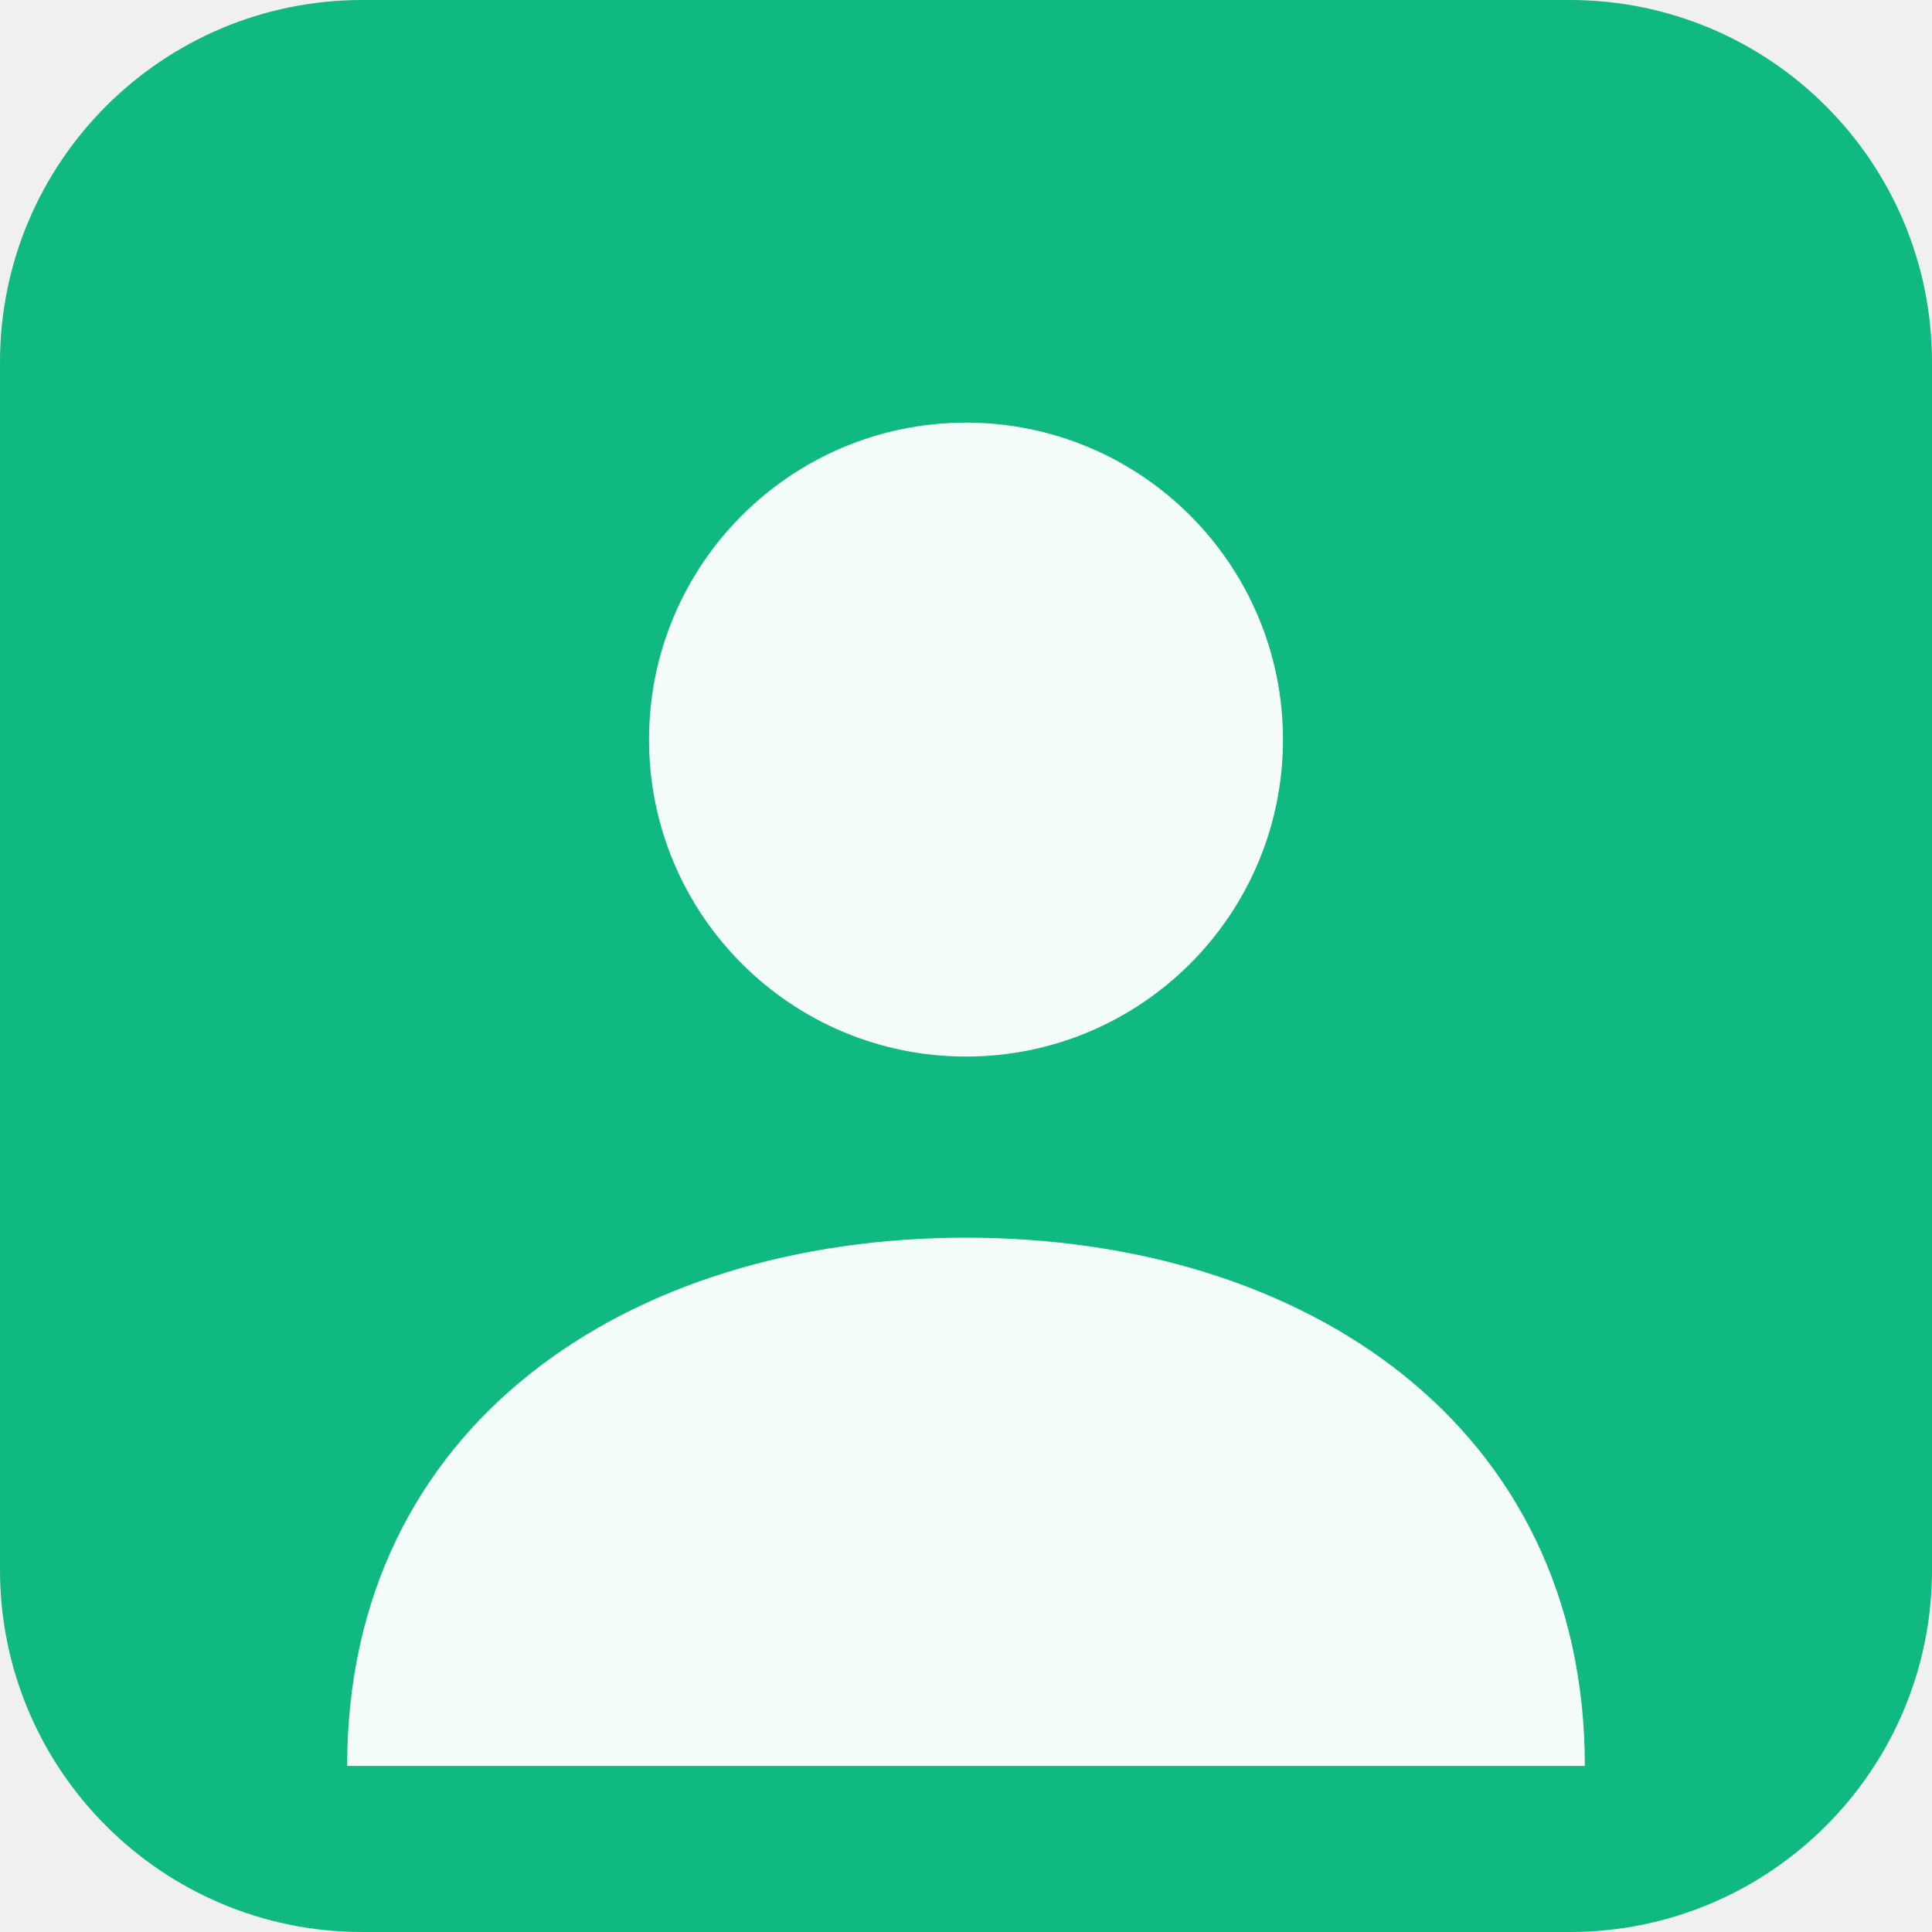
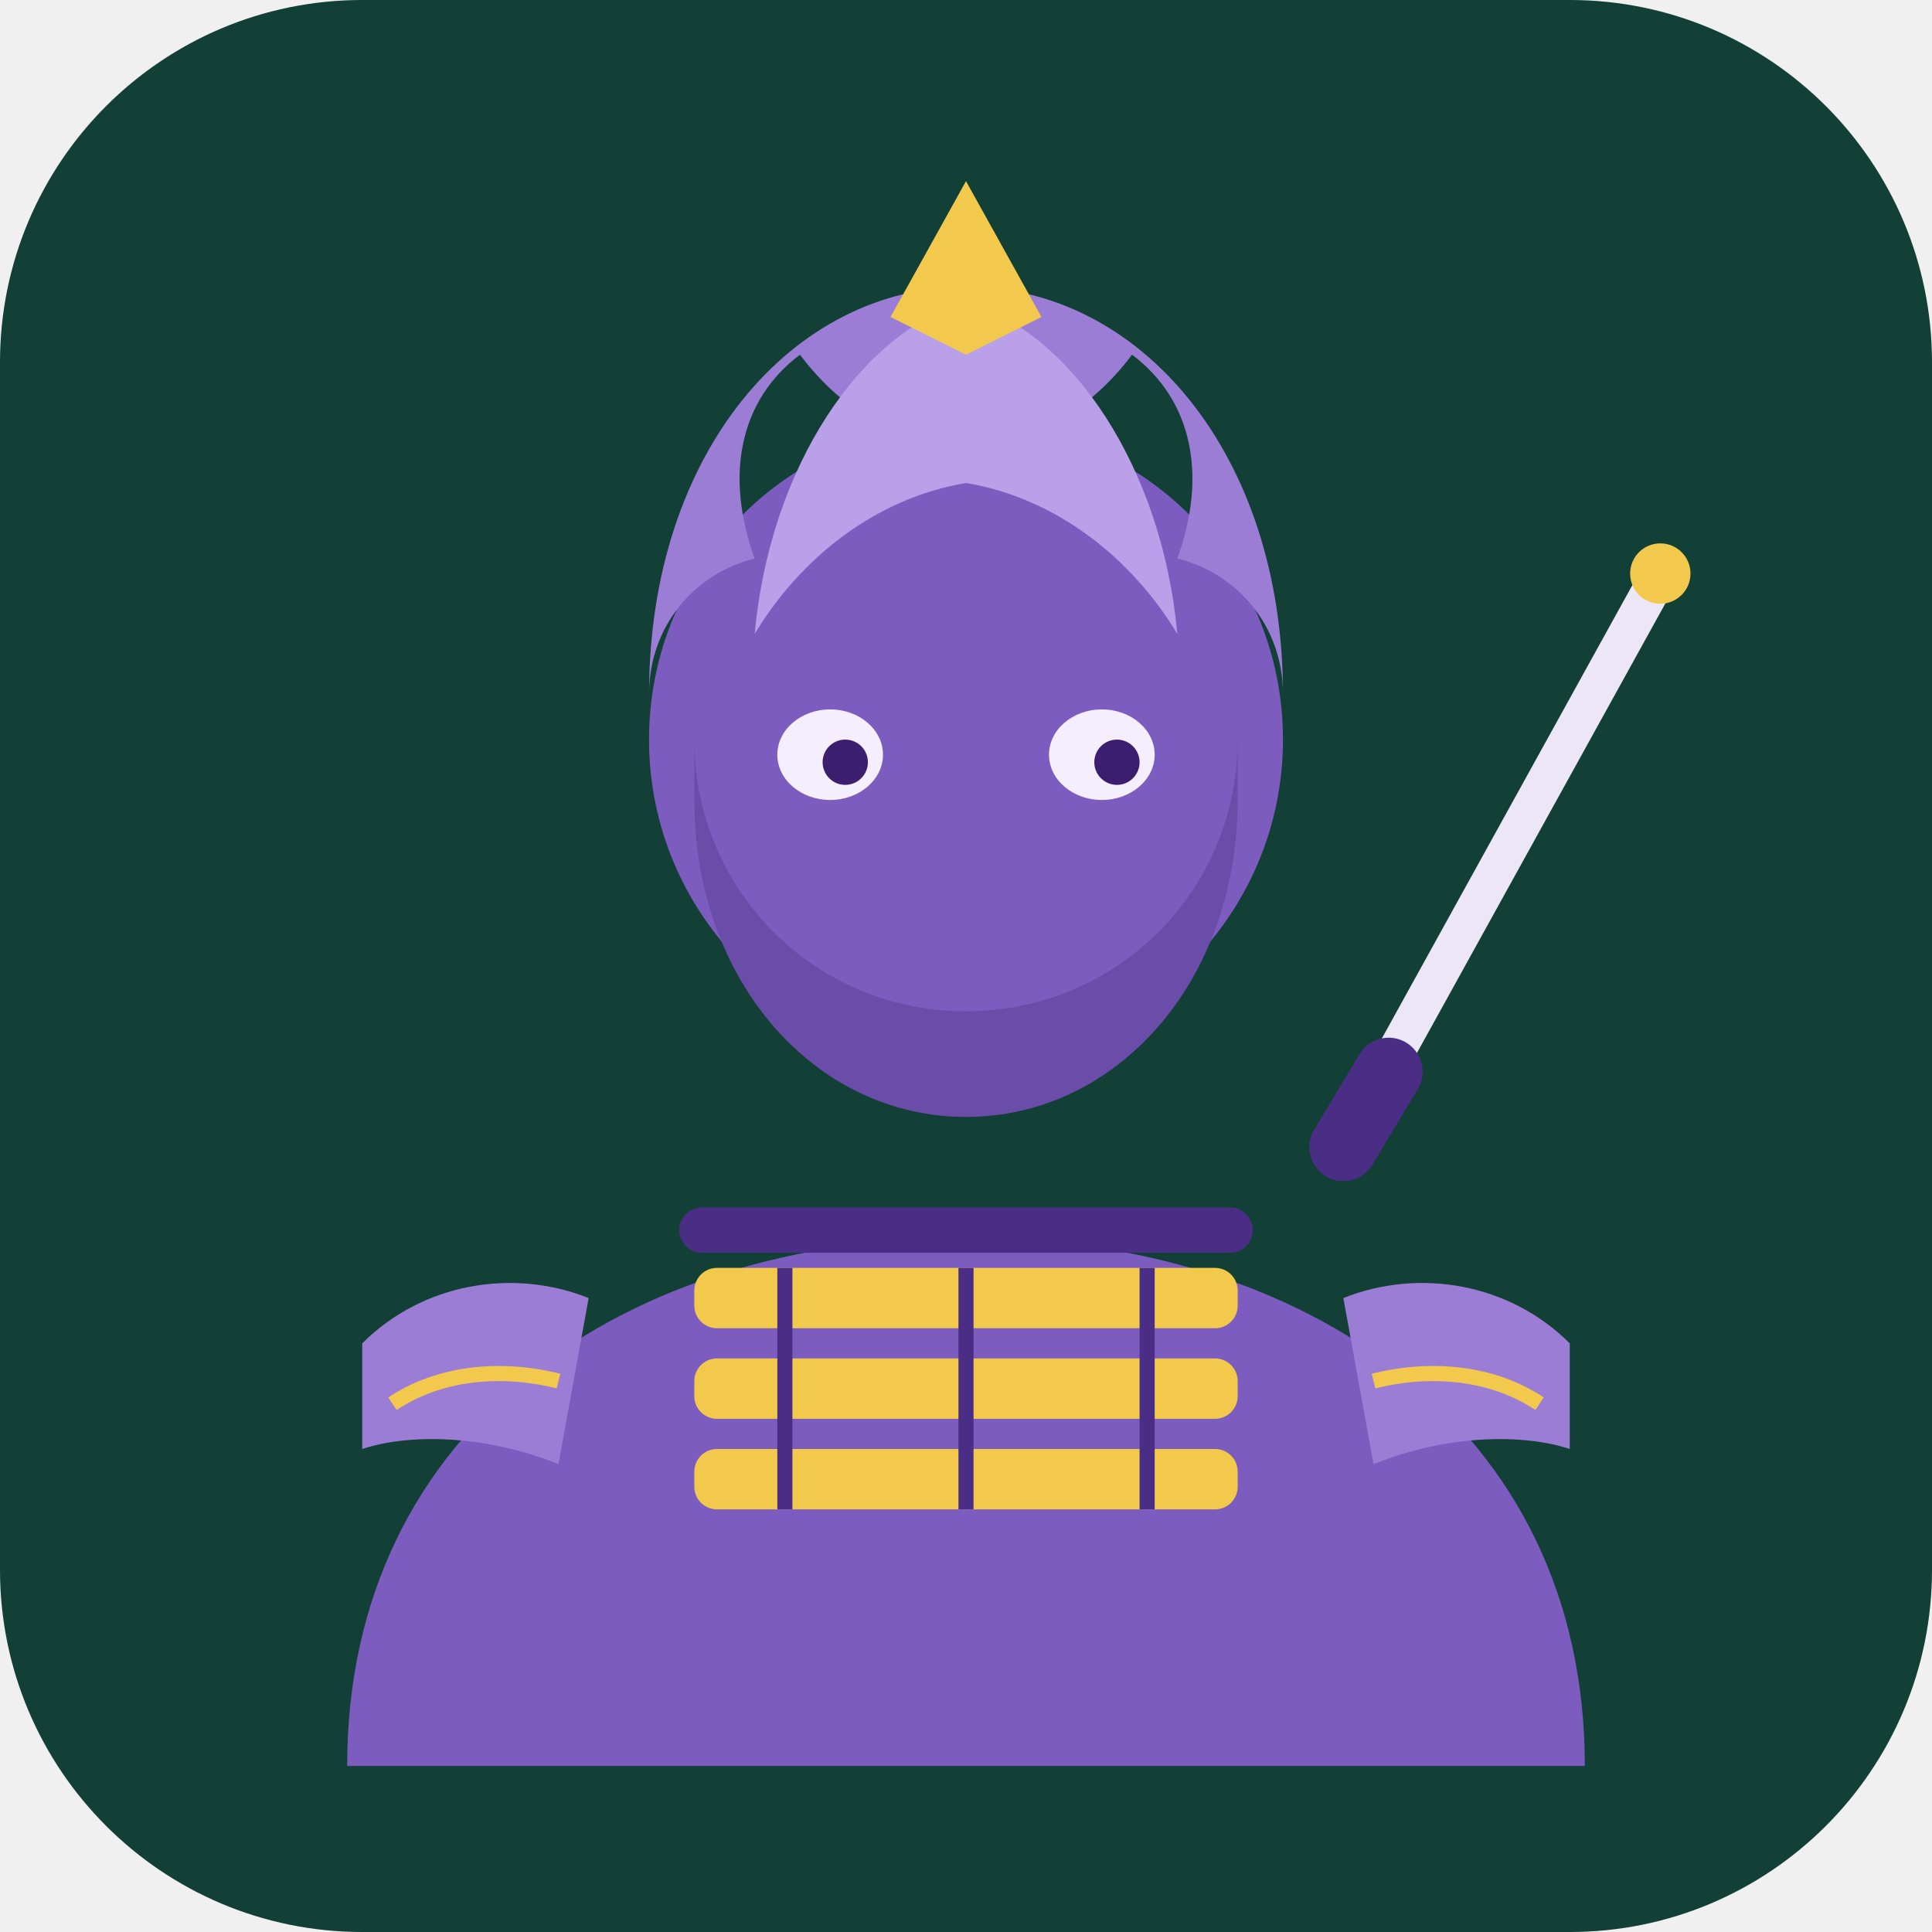
- <svg xmlns="http://www.w3.org/2000/svg" width="256" height="256" viewBox="0 0 256 256" role="img" aria-label="Kova avatar 3">
-   <rect width="256" height="256" rx="48" fill="#10B981" />
-   <circle cx="128" cy="98" r="42" fill="#FFFFFF" fill-opacity="0.95" />
-   <path d="M46 234c0-45 37-70 82-70s82 25 82 70z" fill="#FFFFFF" fill-opacity="0.95" />
+ <svg xmlns="http://www.w3.org/2000/svg" width="256" height="256" viewBox="0 0 256 256" role="img" aria-label="Samurai avatar">
+   <rect width="256" height="256" rx="48" fill="#123F36" />
+   <path d="M46 234c0-45 37-70 82-70s82 25 82 70z" fill="#7C5CBF" />
+   <circle cx="128" cy="98" r="42" fill="#7C5CBF" />
+   <path d="M86 92c0-32 19-54 42-54s42 22 42 54c0-9-6-16-14-18 4-11 2-21-6-27-6 8-14 12-22 12s-16-4-22-12c-8 6-10 16-6 27-8 2-14 9-14 18z" fill="#9B7DD6" />
+   <path d="M128 40c14 4 26 22 28 44-6-10-16-18-28-20-12 2-22 10-28 20 2-22 14-40 28-44z" fill="#B9A0E8" />
+   <path d="M118 42l10-18 10 18-10 5z" fill="#F2C94C" />
+   <path d="M92 98c0 20 16 36 36 36s36-16 36-36v8c0 24-16 42-36 42s-36-18-36-42z" fill="#6A4DA8" />
+   <ellipse cx="110" cy="100" rx="7" ry="6" fill="#F5EEFF" />
+   <ellipse cx="146" cy="100" rx="7" ry="6" fill="#F5EEFF" />
+   <circle cx="112" cy="101" r="3" fill="#3B1F6E" />
+   <circle cx="148" cy="101" r="3" fill="#3B1F6E" />
+   <rect x="92" y="168" width="72" height="8" rx="3" fill="#F2C94C" />
+   <rect x="92" y="180" width="72" height="8" rx="3" fill="#F2C94C" />
+   <rect x="92" y="192" width="72" height="8" rx="3" fill="#F2C94C" />
+   <line x1="104" y1="168" x2="104" y2="200" stroke="#4A2E85" stroke-width="2" />
+   <line x1="128" y1="168" x2="128" y2="200" stroke="#4A2E85" stroke-width="2" />
+   <line x1="152" y1="168" x2="152" y2="200" stroke="#4A2E85" stroke-width="2" />
+   <path d="M48 178c8-8 20-10 30-6l-4 22c-10-4-20-4-26-2z" fill="#9B7DD6" />
+   <path d="M208 178c-8-8-20-10-30-6l4 22c10-4 20-4 26-2z" fill="#9B7DD6" />
+   <path d="M52 186c6-4 14-5 22-3" stroke="#F2C94C" stroke-width="2" fill="none" />
+   <path d="M204 186c-6-4-14-5-22-3" stroke="#F2C94C" stroke-width="2" fill="none" />
+   <line x1="178" y1="152" x2="220" y2="76" stroke="#EDE6F7" stroke-width="5" stroke-linecap="round" />
+   <line x1="178" y1="152" x2="184" y2="142" stroke="#4A2E85" stroke-width="9" stroke-linecap="round" />
+   <circle cx="220" cy="76" r="4" fill="#F2C94C" />
+   <rect x="90" y="160" width="76" height="6" rx="3" fill="#4A2E85" />
</svg>
